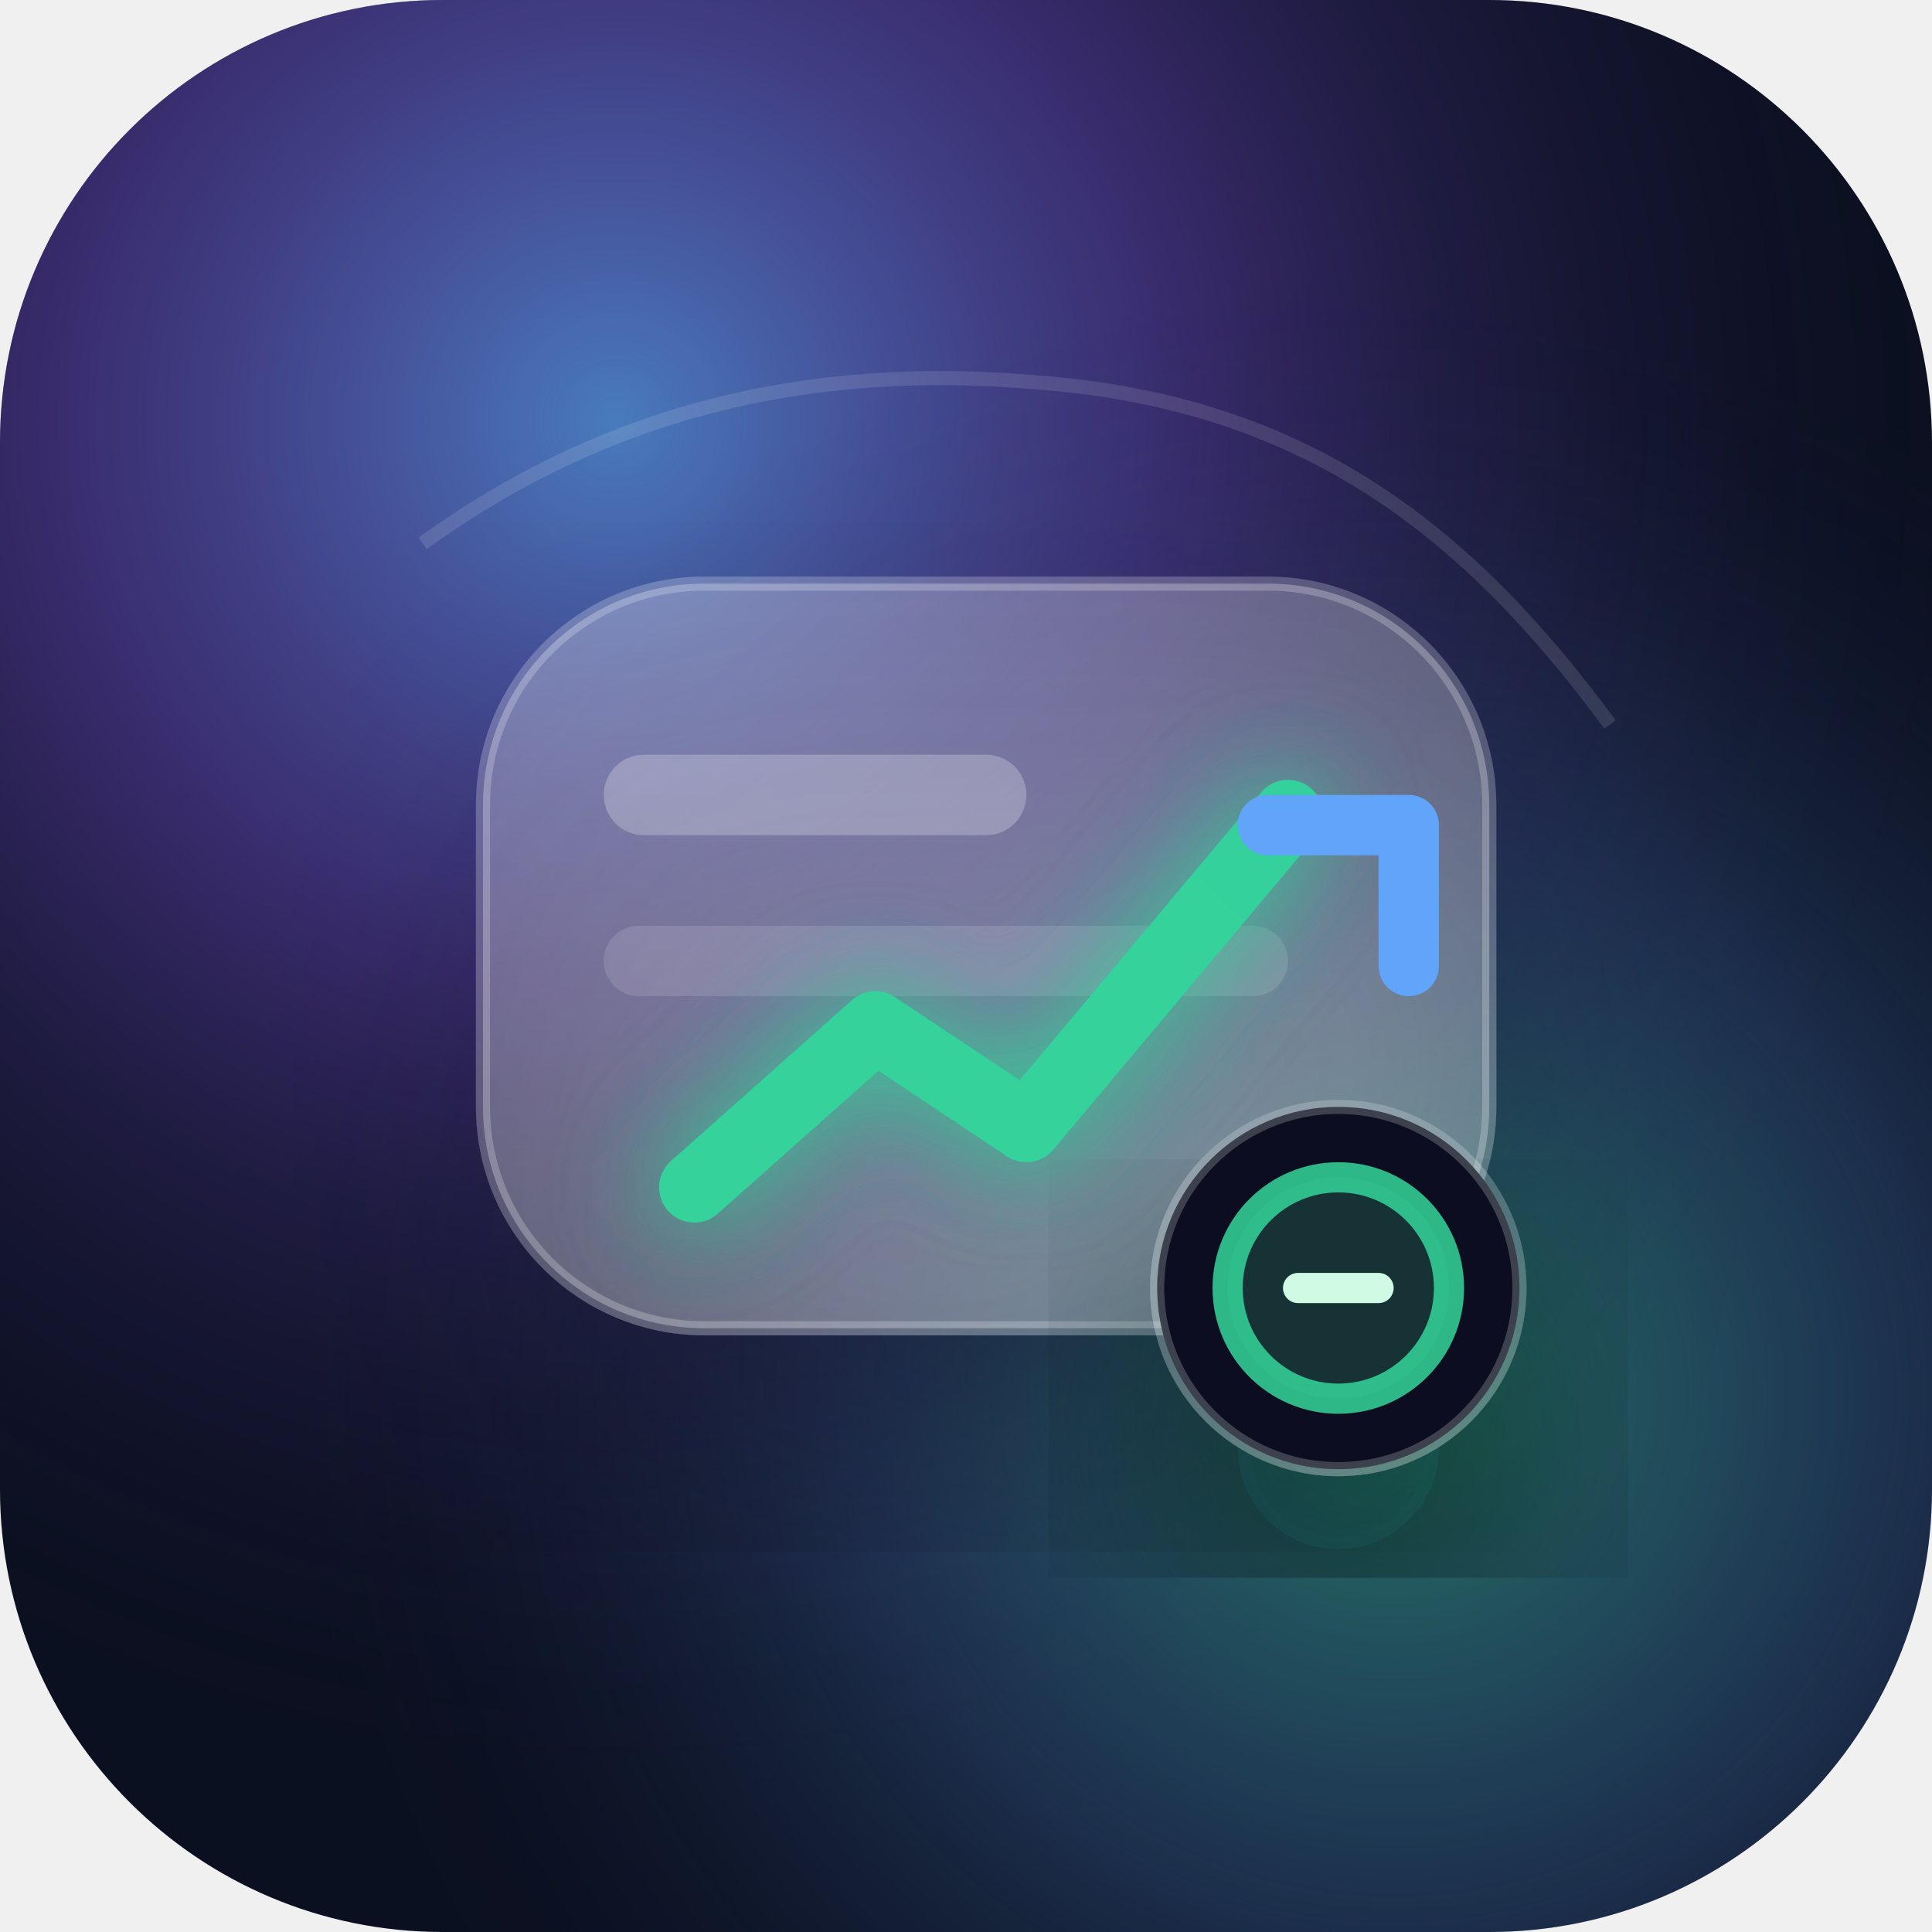
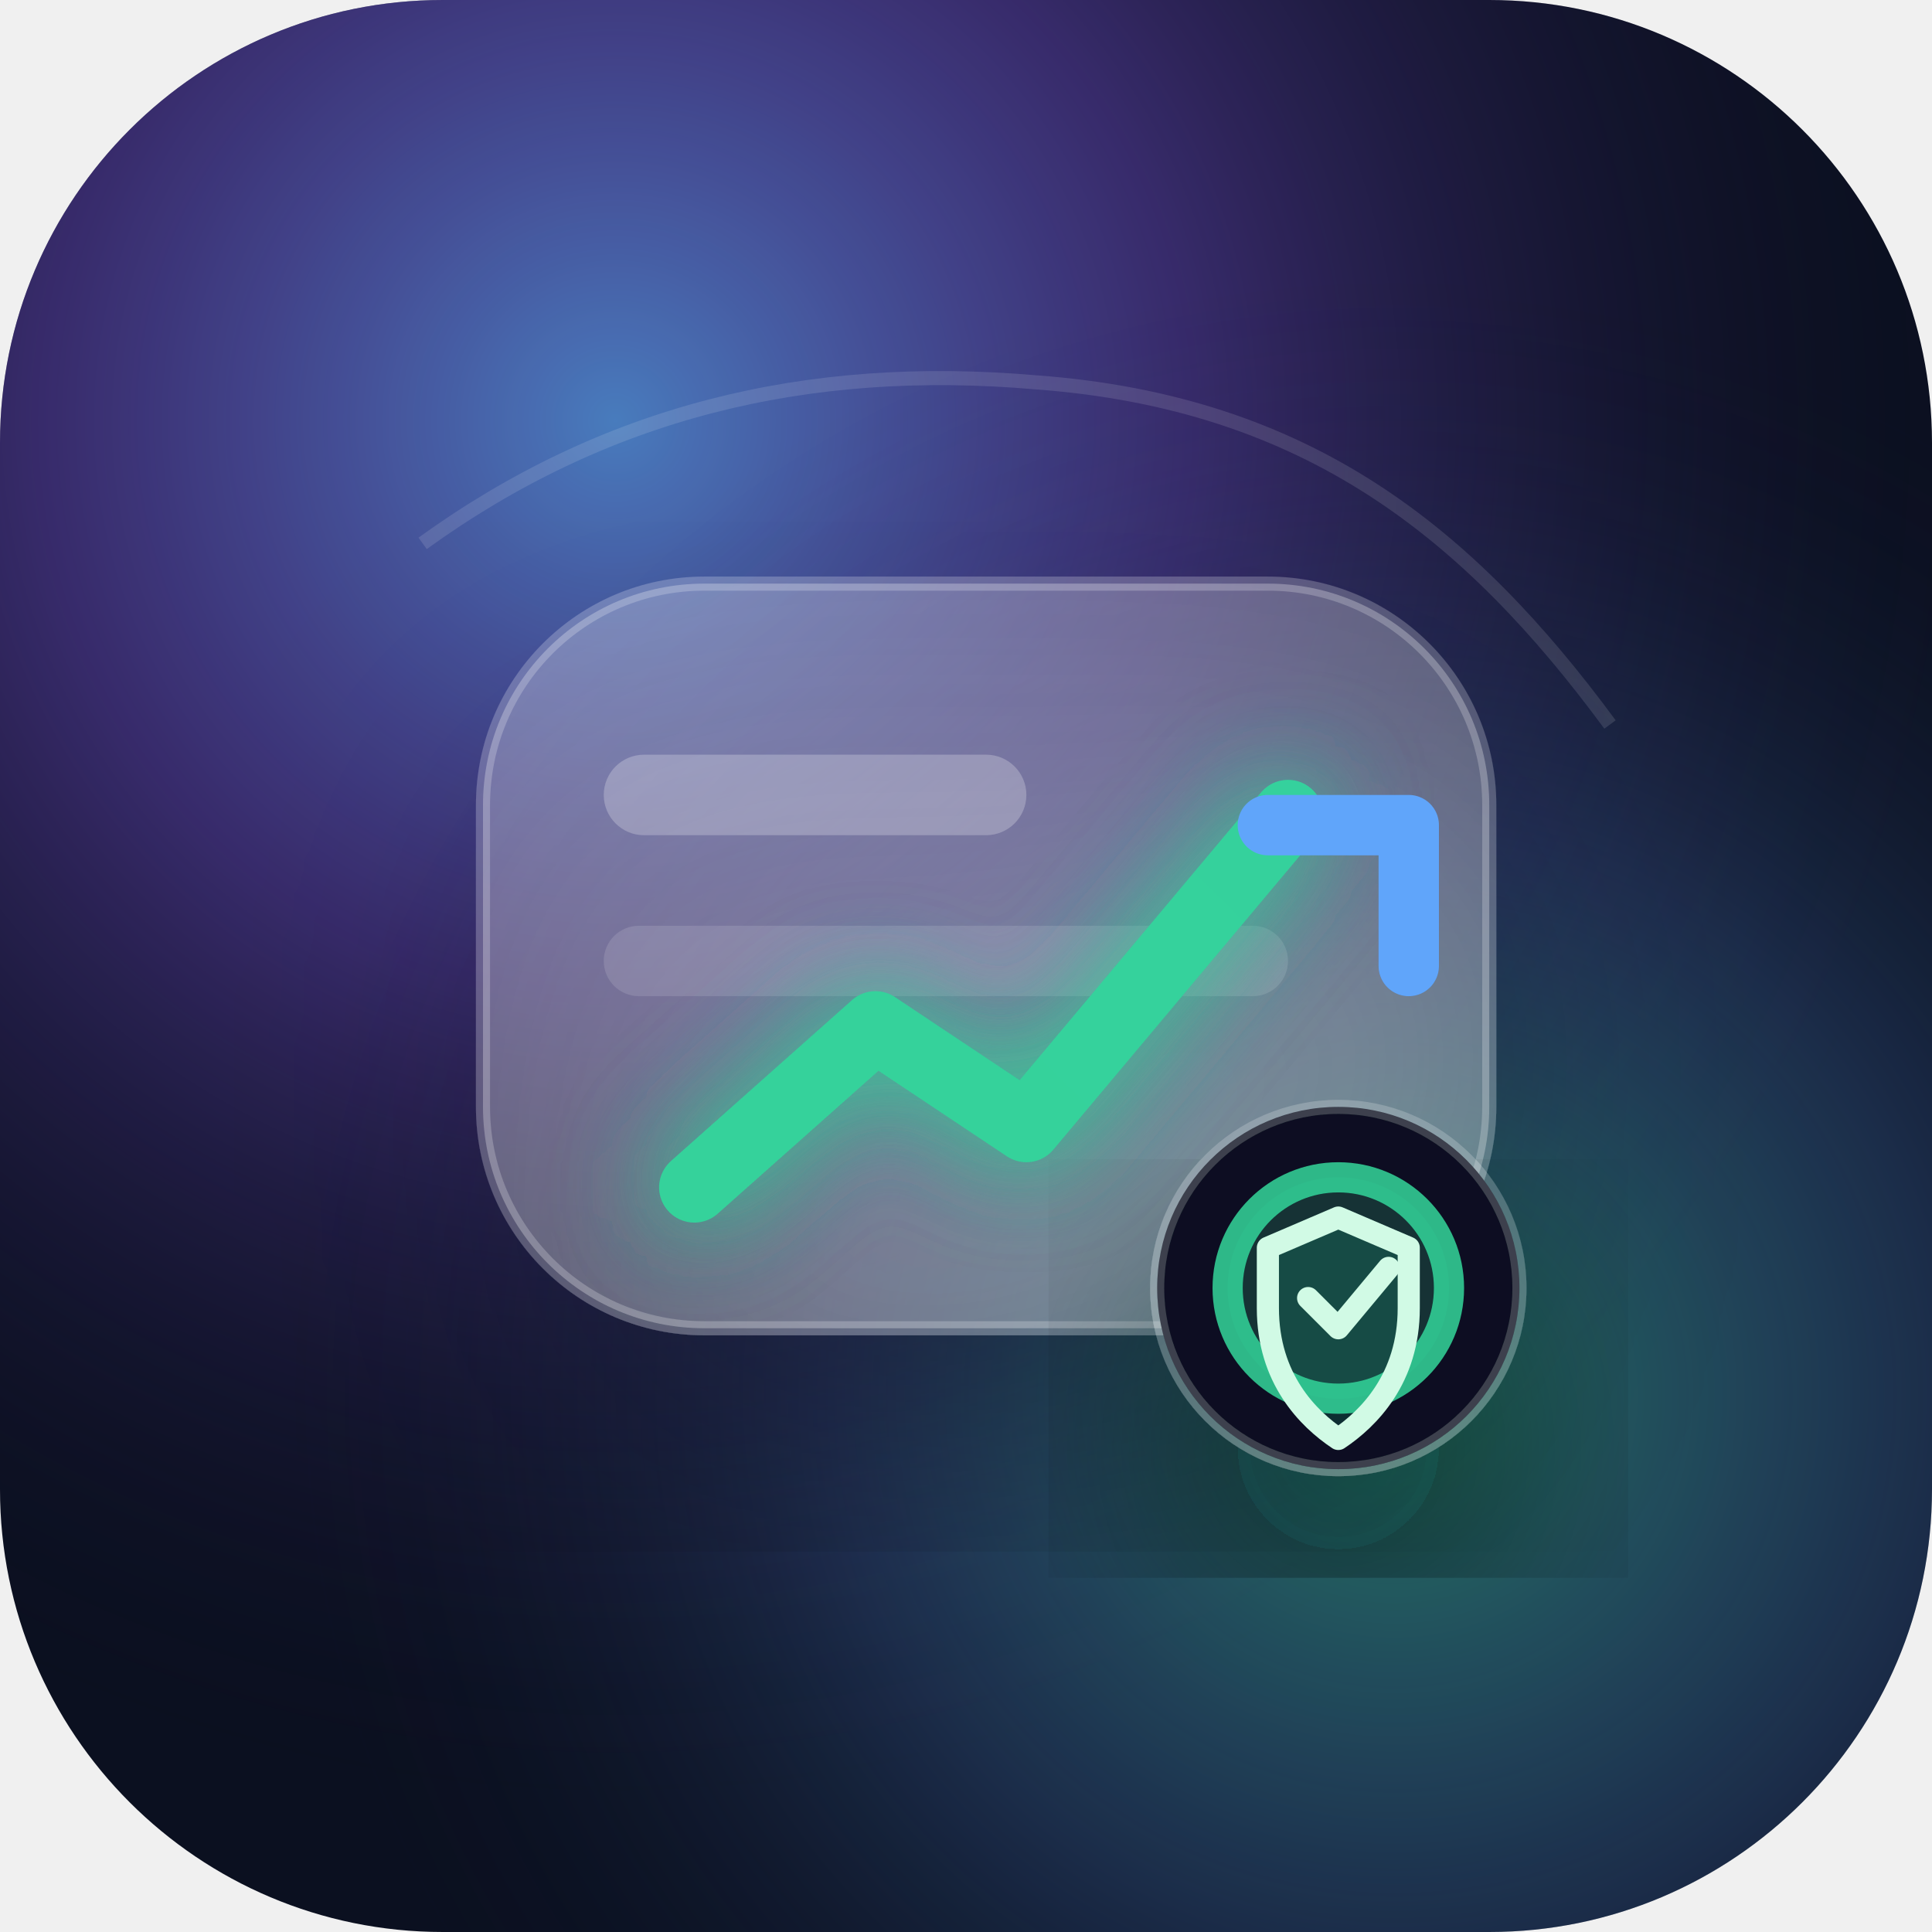
<svg xmlns="http://www.w3.org/2000/svg" width="192" height="192" viewBox="0 0 192 192" role="img" aria-label="Money Control">
  <defs>
    <linearGradient id="bg" x1="24" y1="12" x2="168" y2="180">
      <stop stop-color="#0B1020" />
      <stop offset="1" stop-color="#050816" />
    </linearGradient>
    <radialGradient id="auroraA" cx="32%" cy="22%" r="72%">
      <stop stop-color="#60A5FA" stop-opacity=".72" />
      <stop offset=".42" stop-color="#8B5CF6" stop-opacity=".34" />
      <stop offset="1" stop-color="#050816" stop-opacity="0" />
    </radialGradient>
    <radialGradient id="auroraB" cx="72%" cy="72%" r="58%">
      <stop stop-color="#34D399" stop-opacity=".52" />
      <stop offset=".5" stop-color="#60A5FA" stop-opacity=".18" />
      <stop offset="1" stop-color="#050816" stop-opacity="0" />
    </radialGradient>
    <linearGradient id="glass" x1="56" y1="58" x2="144" y2="140">
      <stop stop-color="#FFFFFF" stop-opacity=".28" />
      <stop offset=".52" stop-color="#FFFFFF" stop-opacity=".12" />
      <stop offset="1" stop-color="#FFFFFF" stop-opacity=".07" />
    </linearGradient>
    <linearGradient id="line" x1="74" y1="120" x2="134" y2="82">
      <stop stop-color="#34D399" />
      <stop offset="1" stop-color="#60A5FA" />
    </linearGradient>
    <filter id="shadow" x="-30%" y="-30%" width="160%" height="160%">
      <feDropShadow dx="0" dy="16" stdDeviation="14" flood-color="#000814" flood-opacity=".55" />
    </filter>
    <filter id="glow" x="-50%" y="-50%" width="200%" height="200%">
      <feGaussianBlur stdDeviation="5" result="b" />
      <feMerge>
        <feMergeNode in="b" />
        <feMergeNode in="SourceGraphic" />
      </feMerge>
    </filter>
  </defs>
  <rect width="192" height="192" rx="44" fill="url(#bg)" />
  <rect width="192" height="192" rx="44" fill="url(#auroraA)" />
  <rect width="192" height="192" rx="44" fill="url(#auroraB)" />
  <path d="M42 54c18-13 38-18 61-16 27 2 43 15 57 34" fill="none" stroke="#fff" stroke-opacity=".12" stroke-width="1.4" />
  <g filter="url(#shadow)">
    <rect x="48" y="58" width="100" height="74" rx="22" fill="url(#glass)" stroke="#fff" stroke-opacity=".22" stroke-width="1.4" />
    <rect x="60" y="75" width="42" height="8" rx="4" fill="#fff" fill-opacity=".24" />
    <rect x="60" y="92" width="68" height="7" rx="3.5" fill="#fff" fill-opacity=".12" />
    <path d="M69 118l18-16 15 10 26-31" fill="none" stroke="url(#line)" stroke-width="7" stroke-linecap="round" stroke-linejoin="round" filter="url(#glow)" />
    <path d="M126 82h14v14" fill="none" stroke="#60A5FA" stroke-width="6" stroke-linecap="round" stroke-linejoin="round" />
  </g>
  <g filter="url(#shadow)">
    <circle cx="133" cy="128" r="18" fill="#0B1020" stroke="#fff" stroke-opacity=".2" stroke-width="1.4" />
    <circle cx="133" cy="128" r="11" fill="#34D399" fill-opacity=".18" stroke="#34D399" stroke-opacity=".86" stroke-width="3" />
-     <path d="M129 128h8" stroke="#D1FAE5" stroke-width="3" stroke-linecap="round" />
+     <path d="M133 121l7 3v6c0 7-4 11-7 13-3-2-7-6-7-13v-6l7-3z" fill="#34D399" fill-opacity=".16" stroke="#D1FAE5" stroke-width="2.2" stroke-linejoin="round" />
+     <path d="M130 129l3 3 5-6" fill="none" stroke="#D1FAE5" stroke-width="2.2" stroke-linecap="round" stroke-linejoin="round" />
  </g>
</svg>
